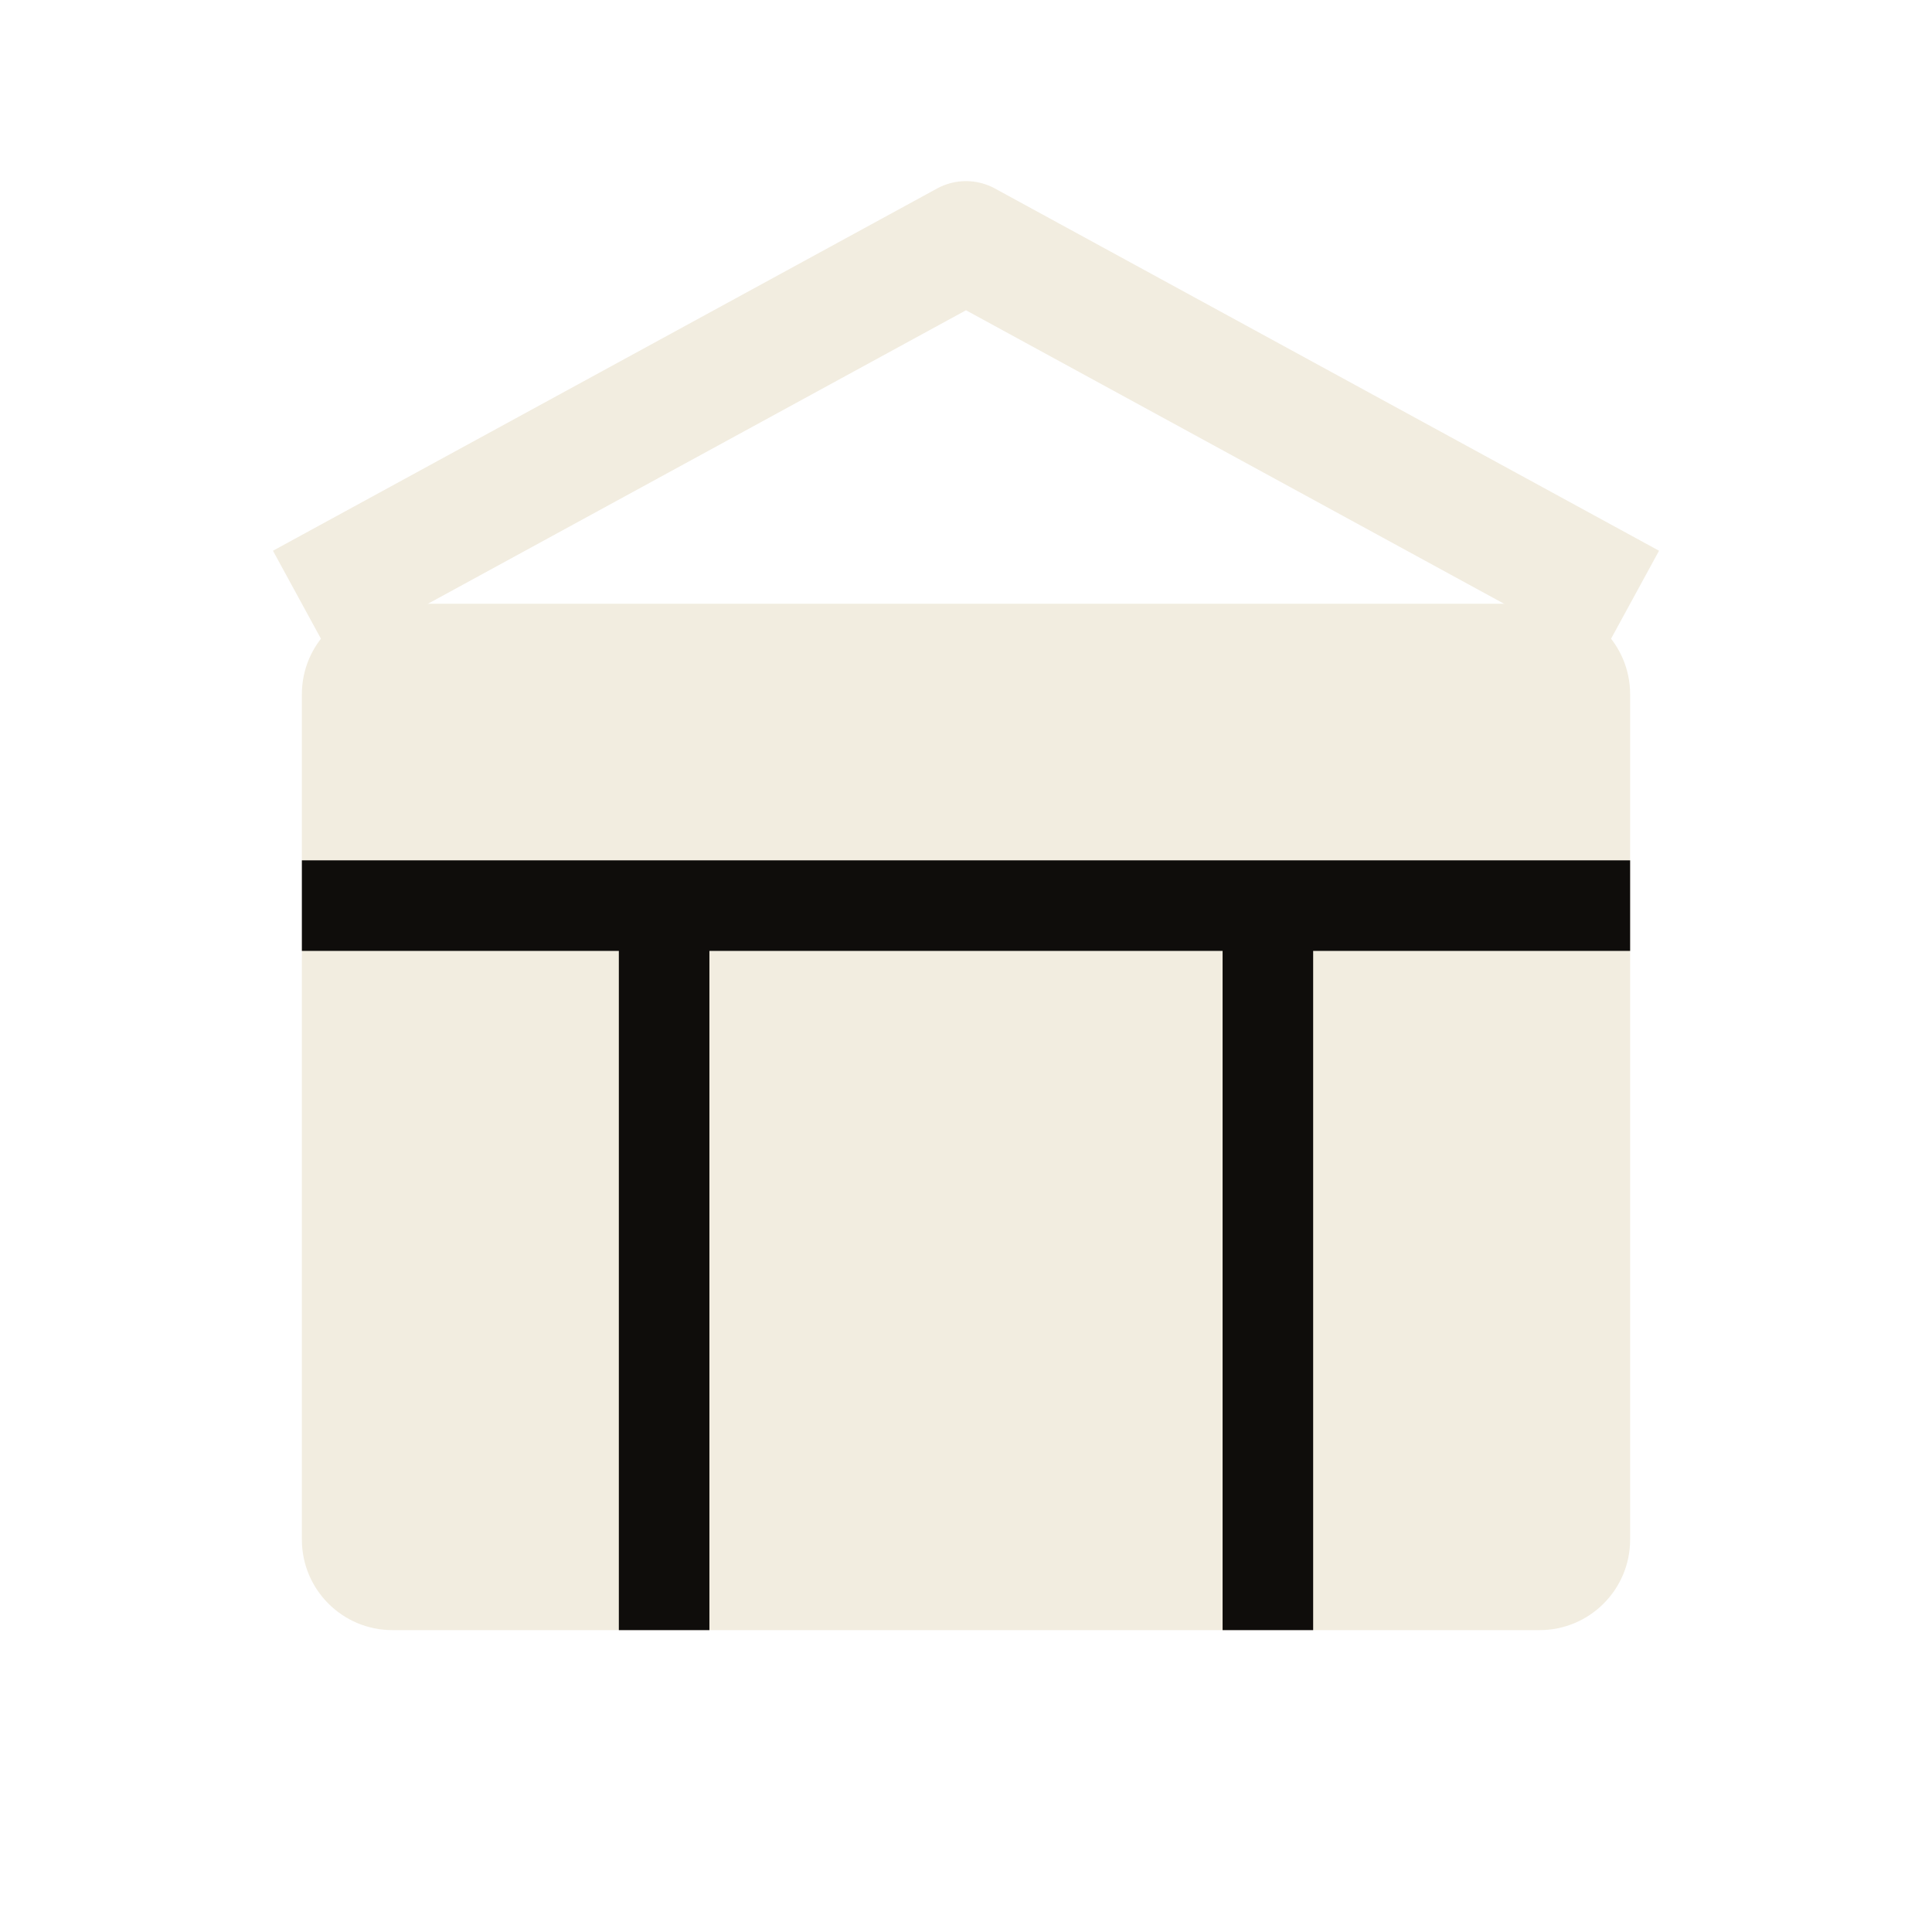
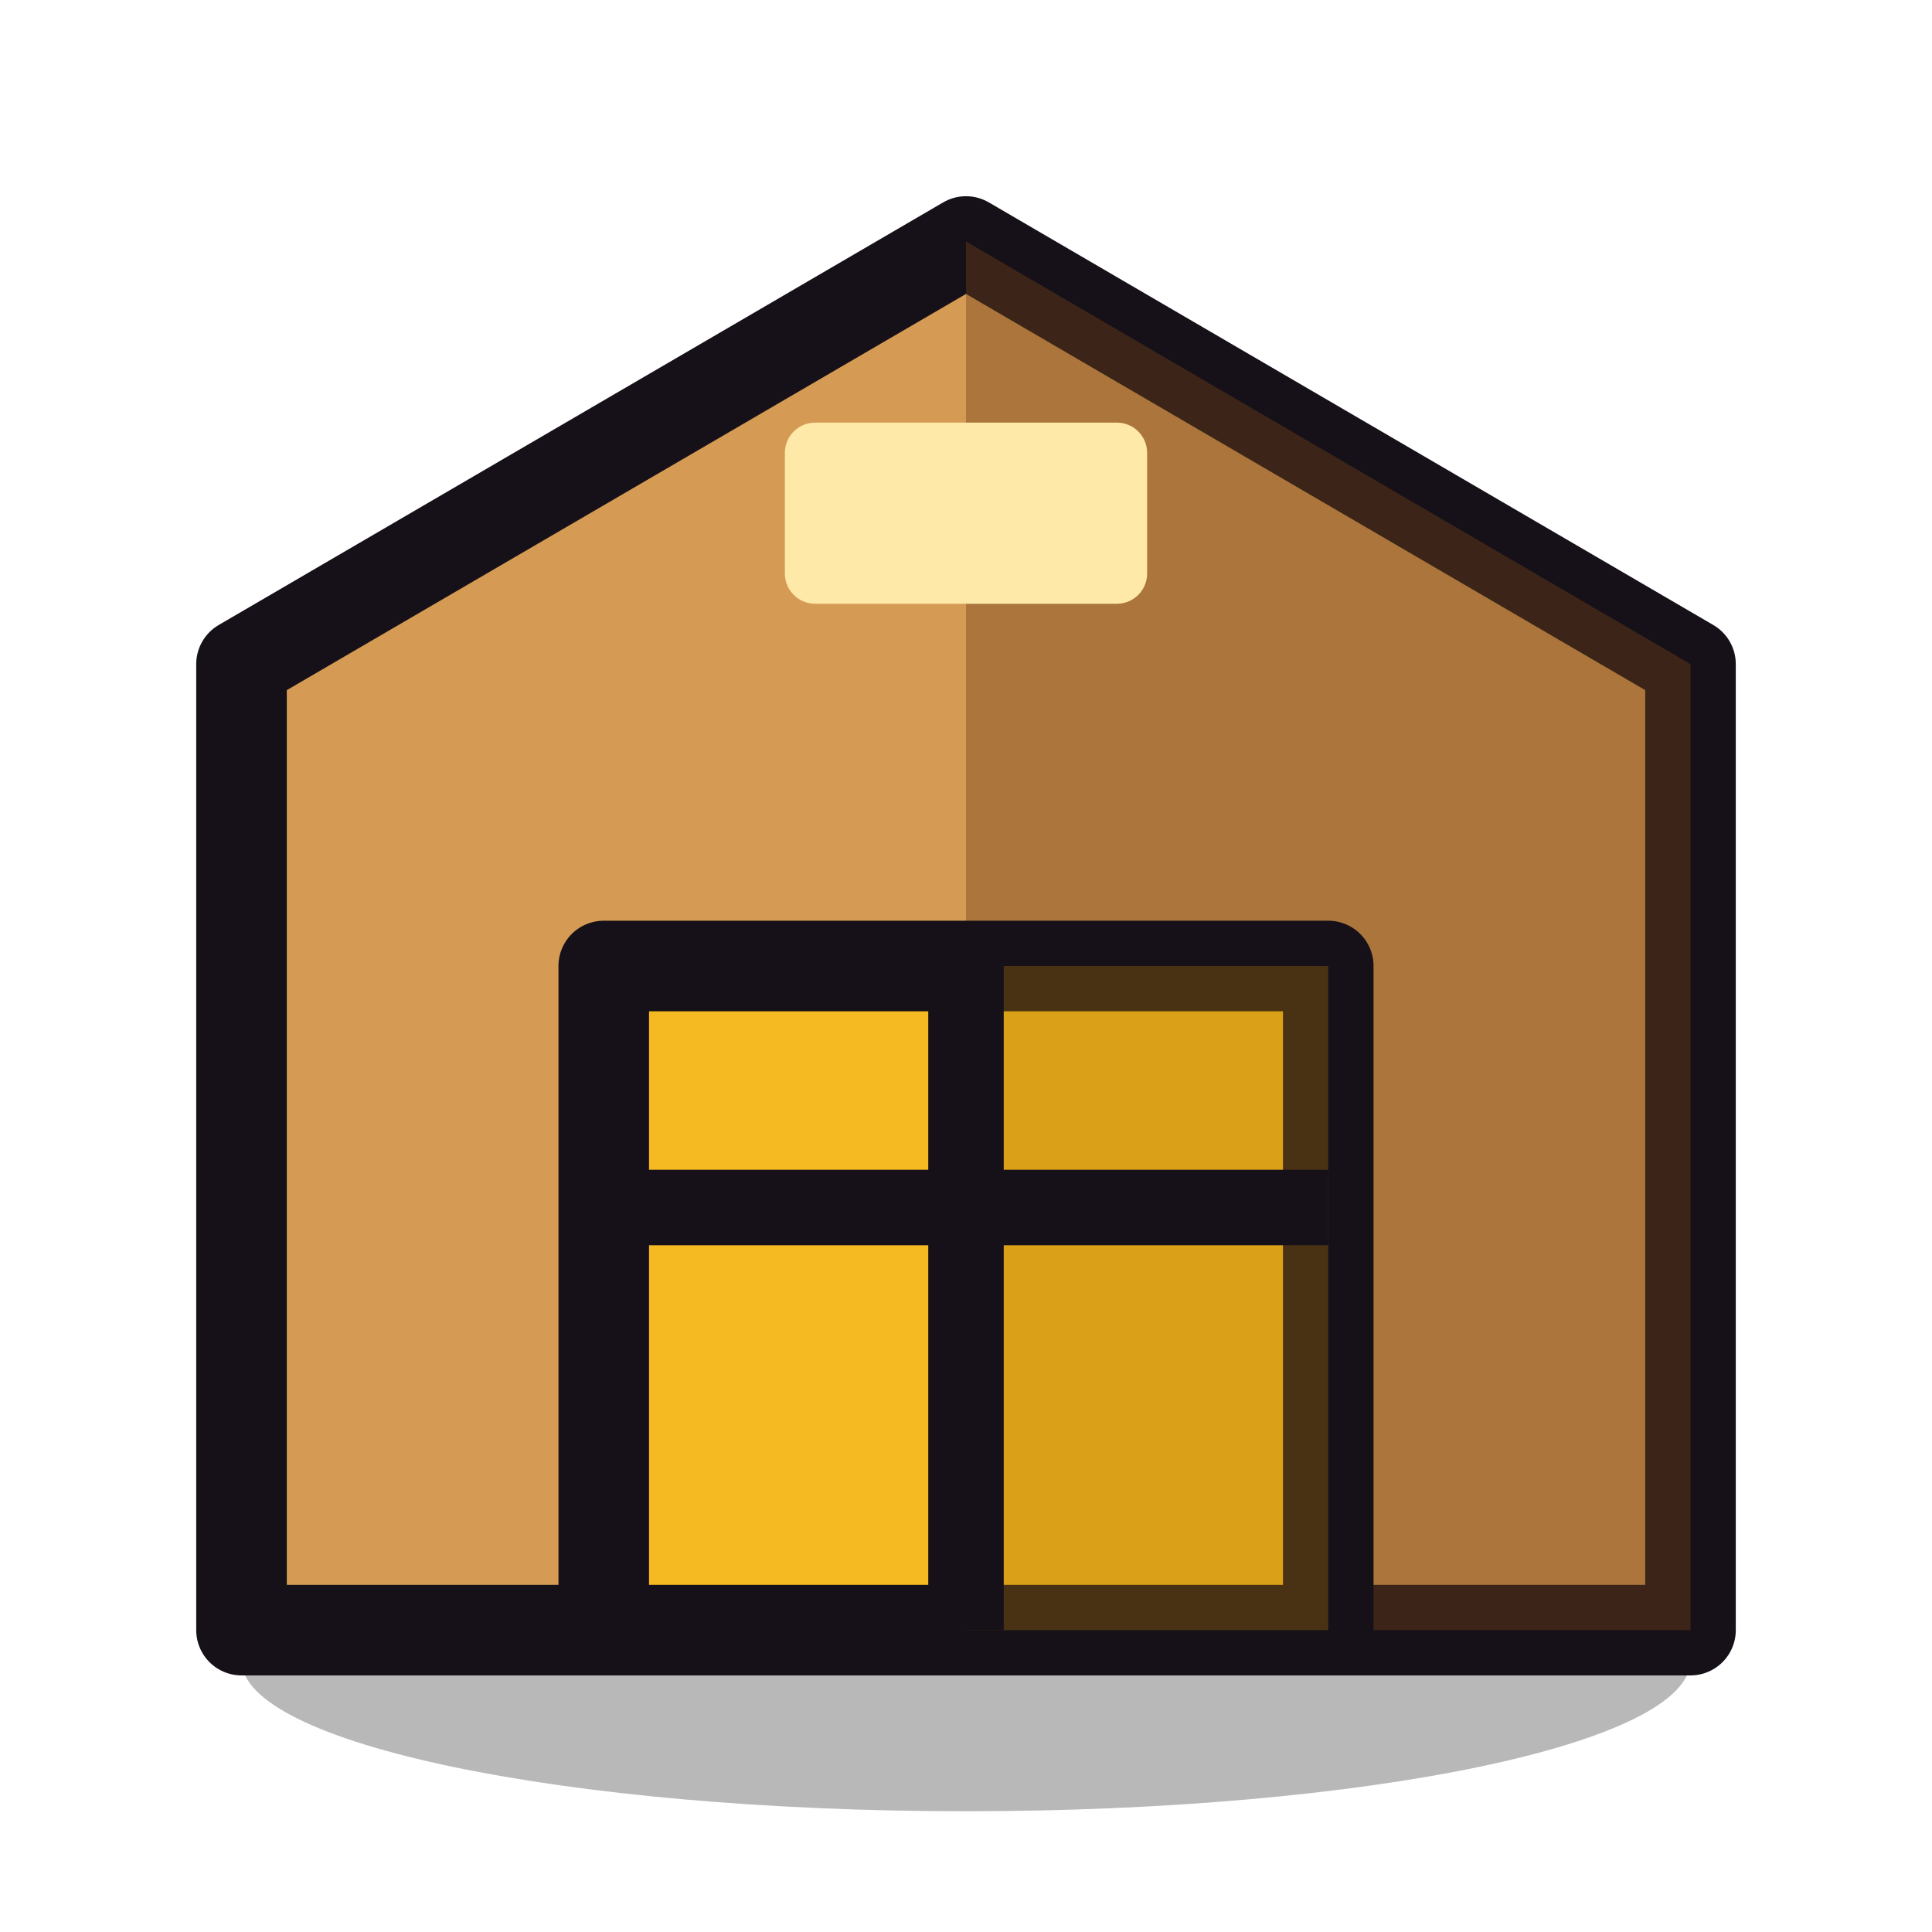
<svg xmlns="http://www.w3.org/2000/svg" viewBox="0 0 64 64">
-   <rect x="10" y="20" width="44" height="34" rx="3" fill="#f2ede0" />
-   <path d="M10 30 H54" stroke="#0f0d0b" stroke-width="3" />
-   <path d="M22 30 V54 M42 30 V54" stroke="#0f0d0b" stroke-width="3" />
-   <path d="M10 20 L32 8 L54 20" fill="none" stroke="#f2ede0" stroke-width="4" stroke-linejoin="round" />
+   <ellipse cx="32" cy="55" rx="24" ry="5" fill="#000" opacity="0.28" />
+   <path d="M8 22 L32 8 L56 22 v32 H8 Z" fill="#d59a54" stroke="#161018" stroke-width="3" stroke-linejoin="round" />
+   <path d="M32 8 L56 22 V54 H32 Z" fill="#6f4319" opacity="0.42" />
+   <path d="M20 32 h24 v22 H20 Z" fill="#f5b921" stroke="#161018" stroke-width="3" stroke-linejoin="round" />
+   <path d="M32 32 H44 V54 H32 Z" fill="#a8730a" opacity="0.35" />
+   <path d="M20 40 H44 M32 32 V54" stroke="#161018" stroke-width="2.5" />
+   <rect x="26" y="14" width="12" height="6" rx="1" fill="#ffe9a8" />
</svg>
